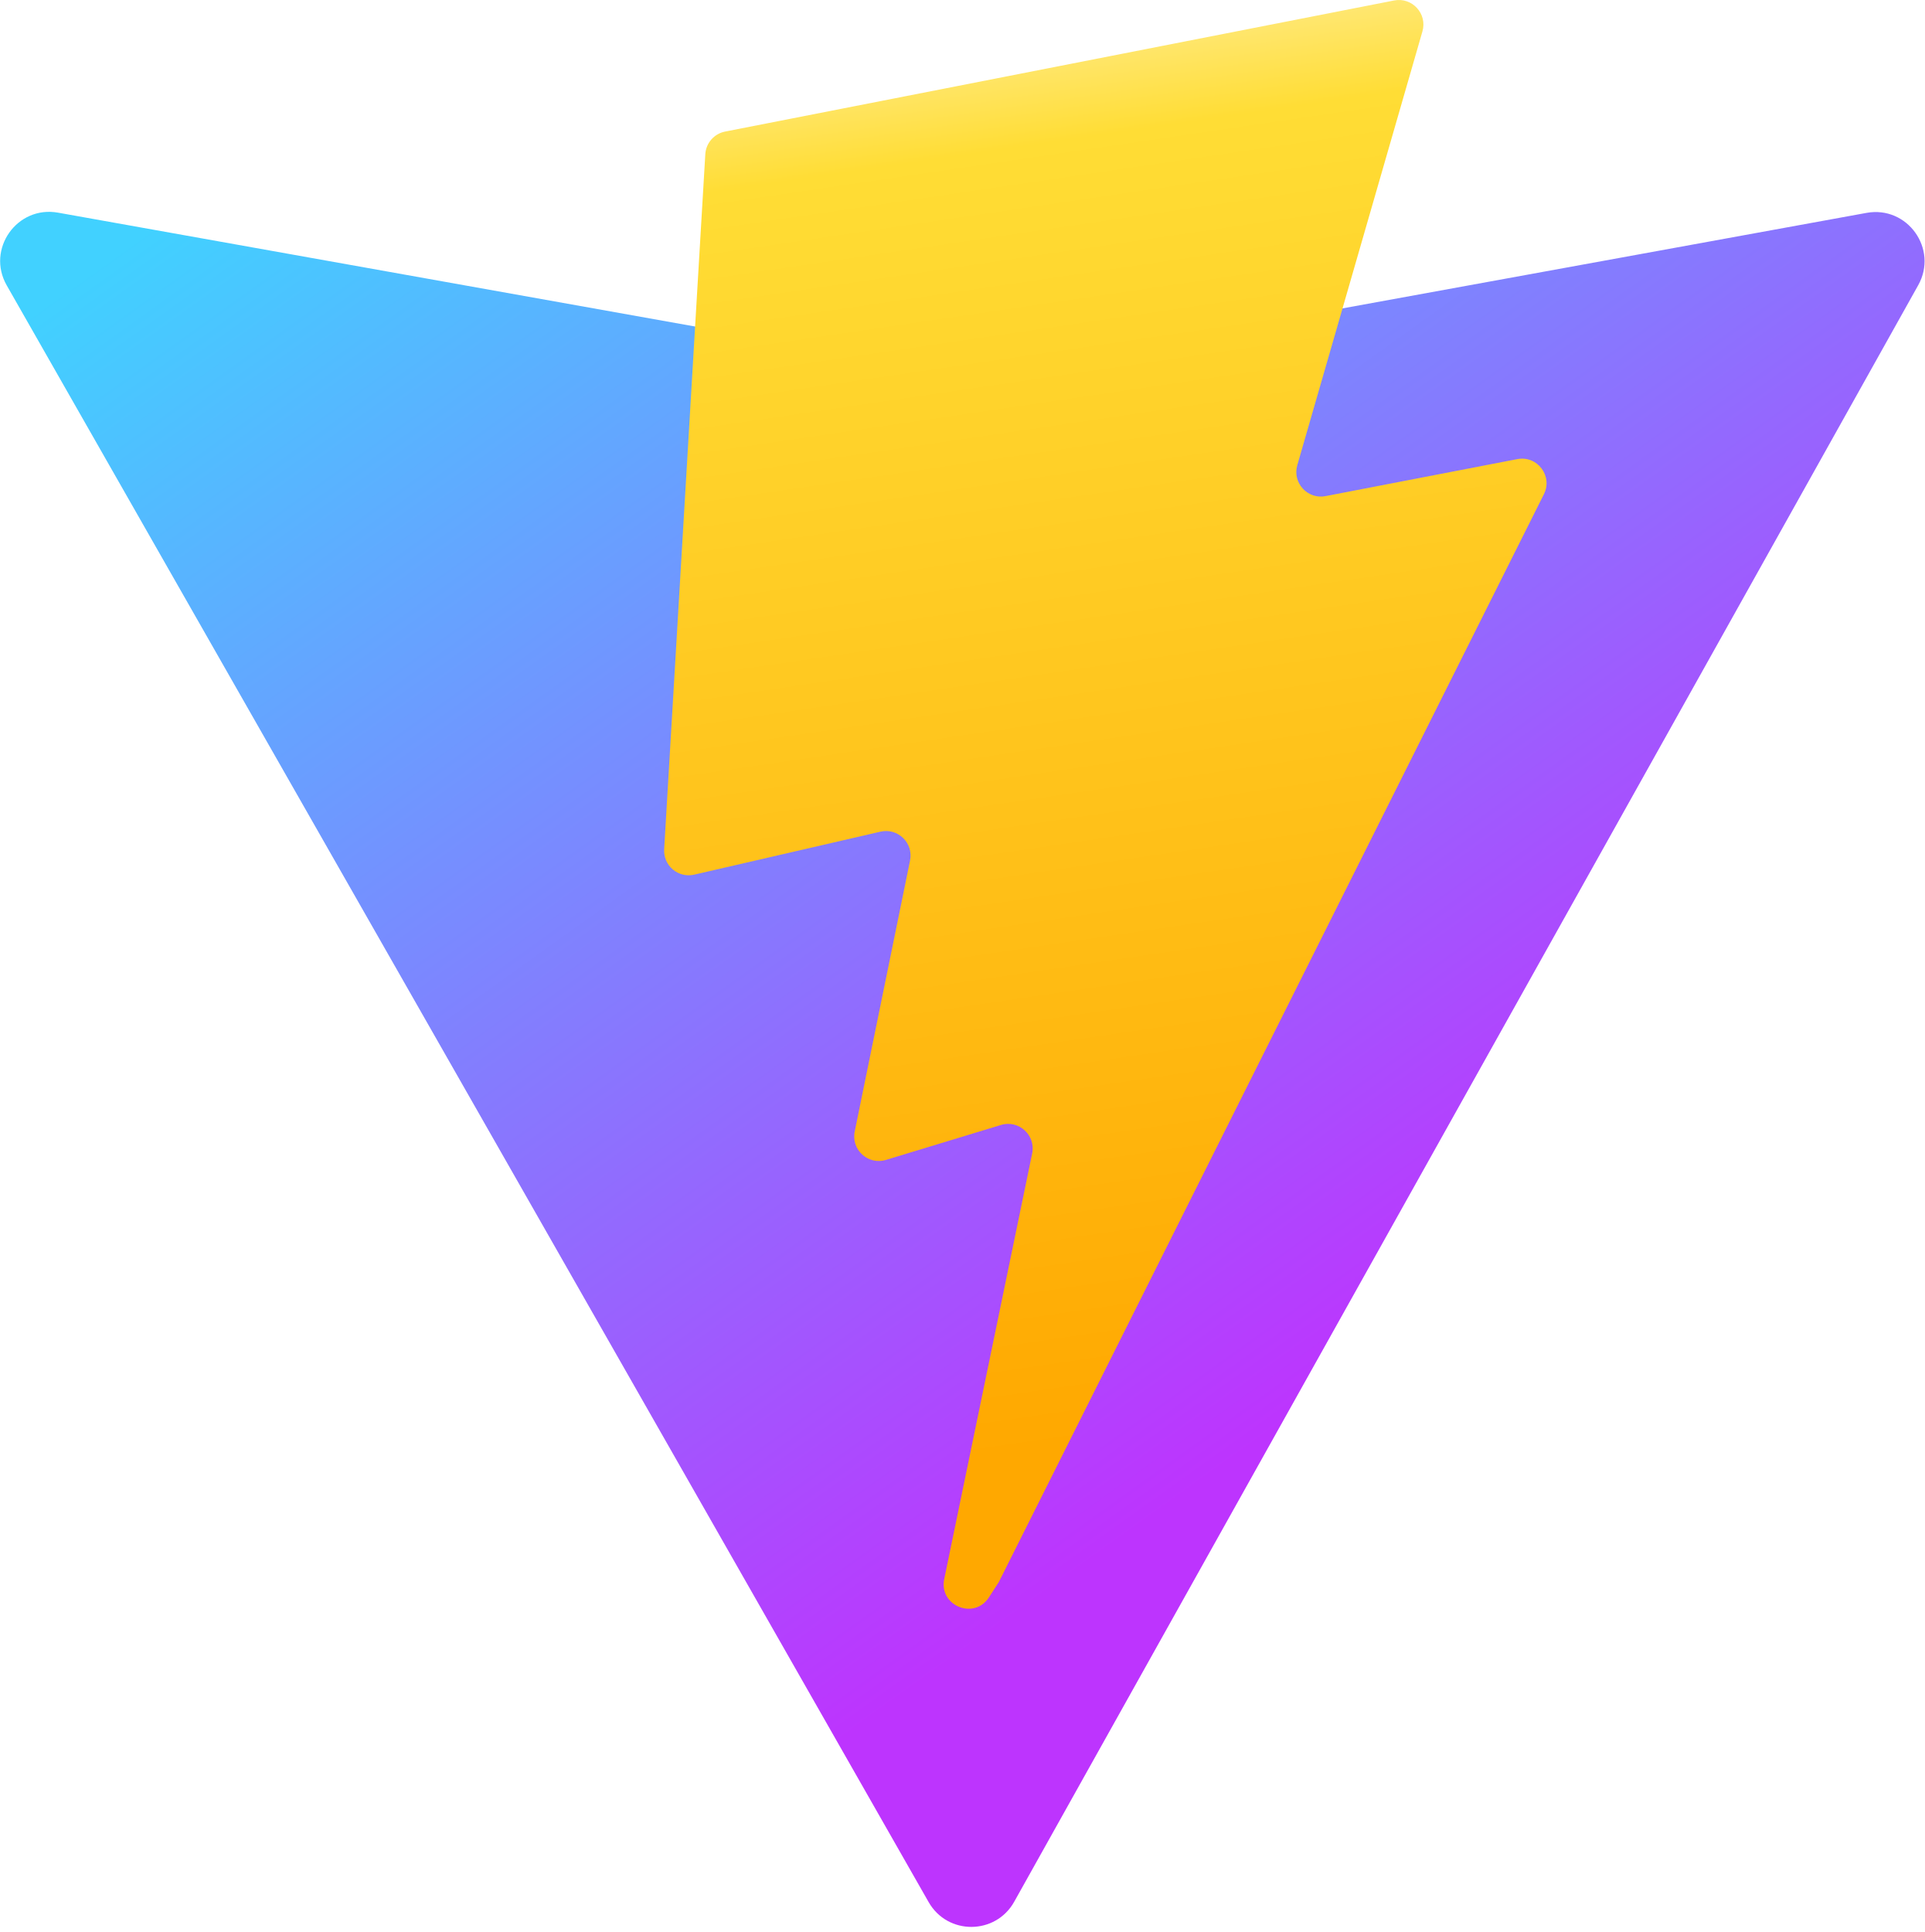
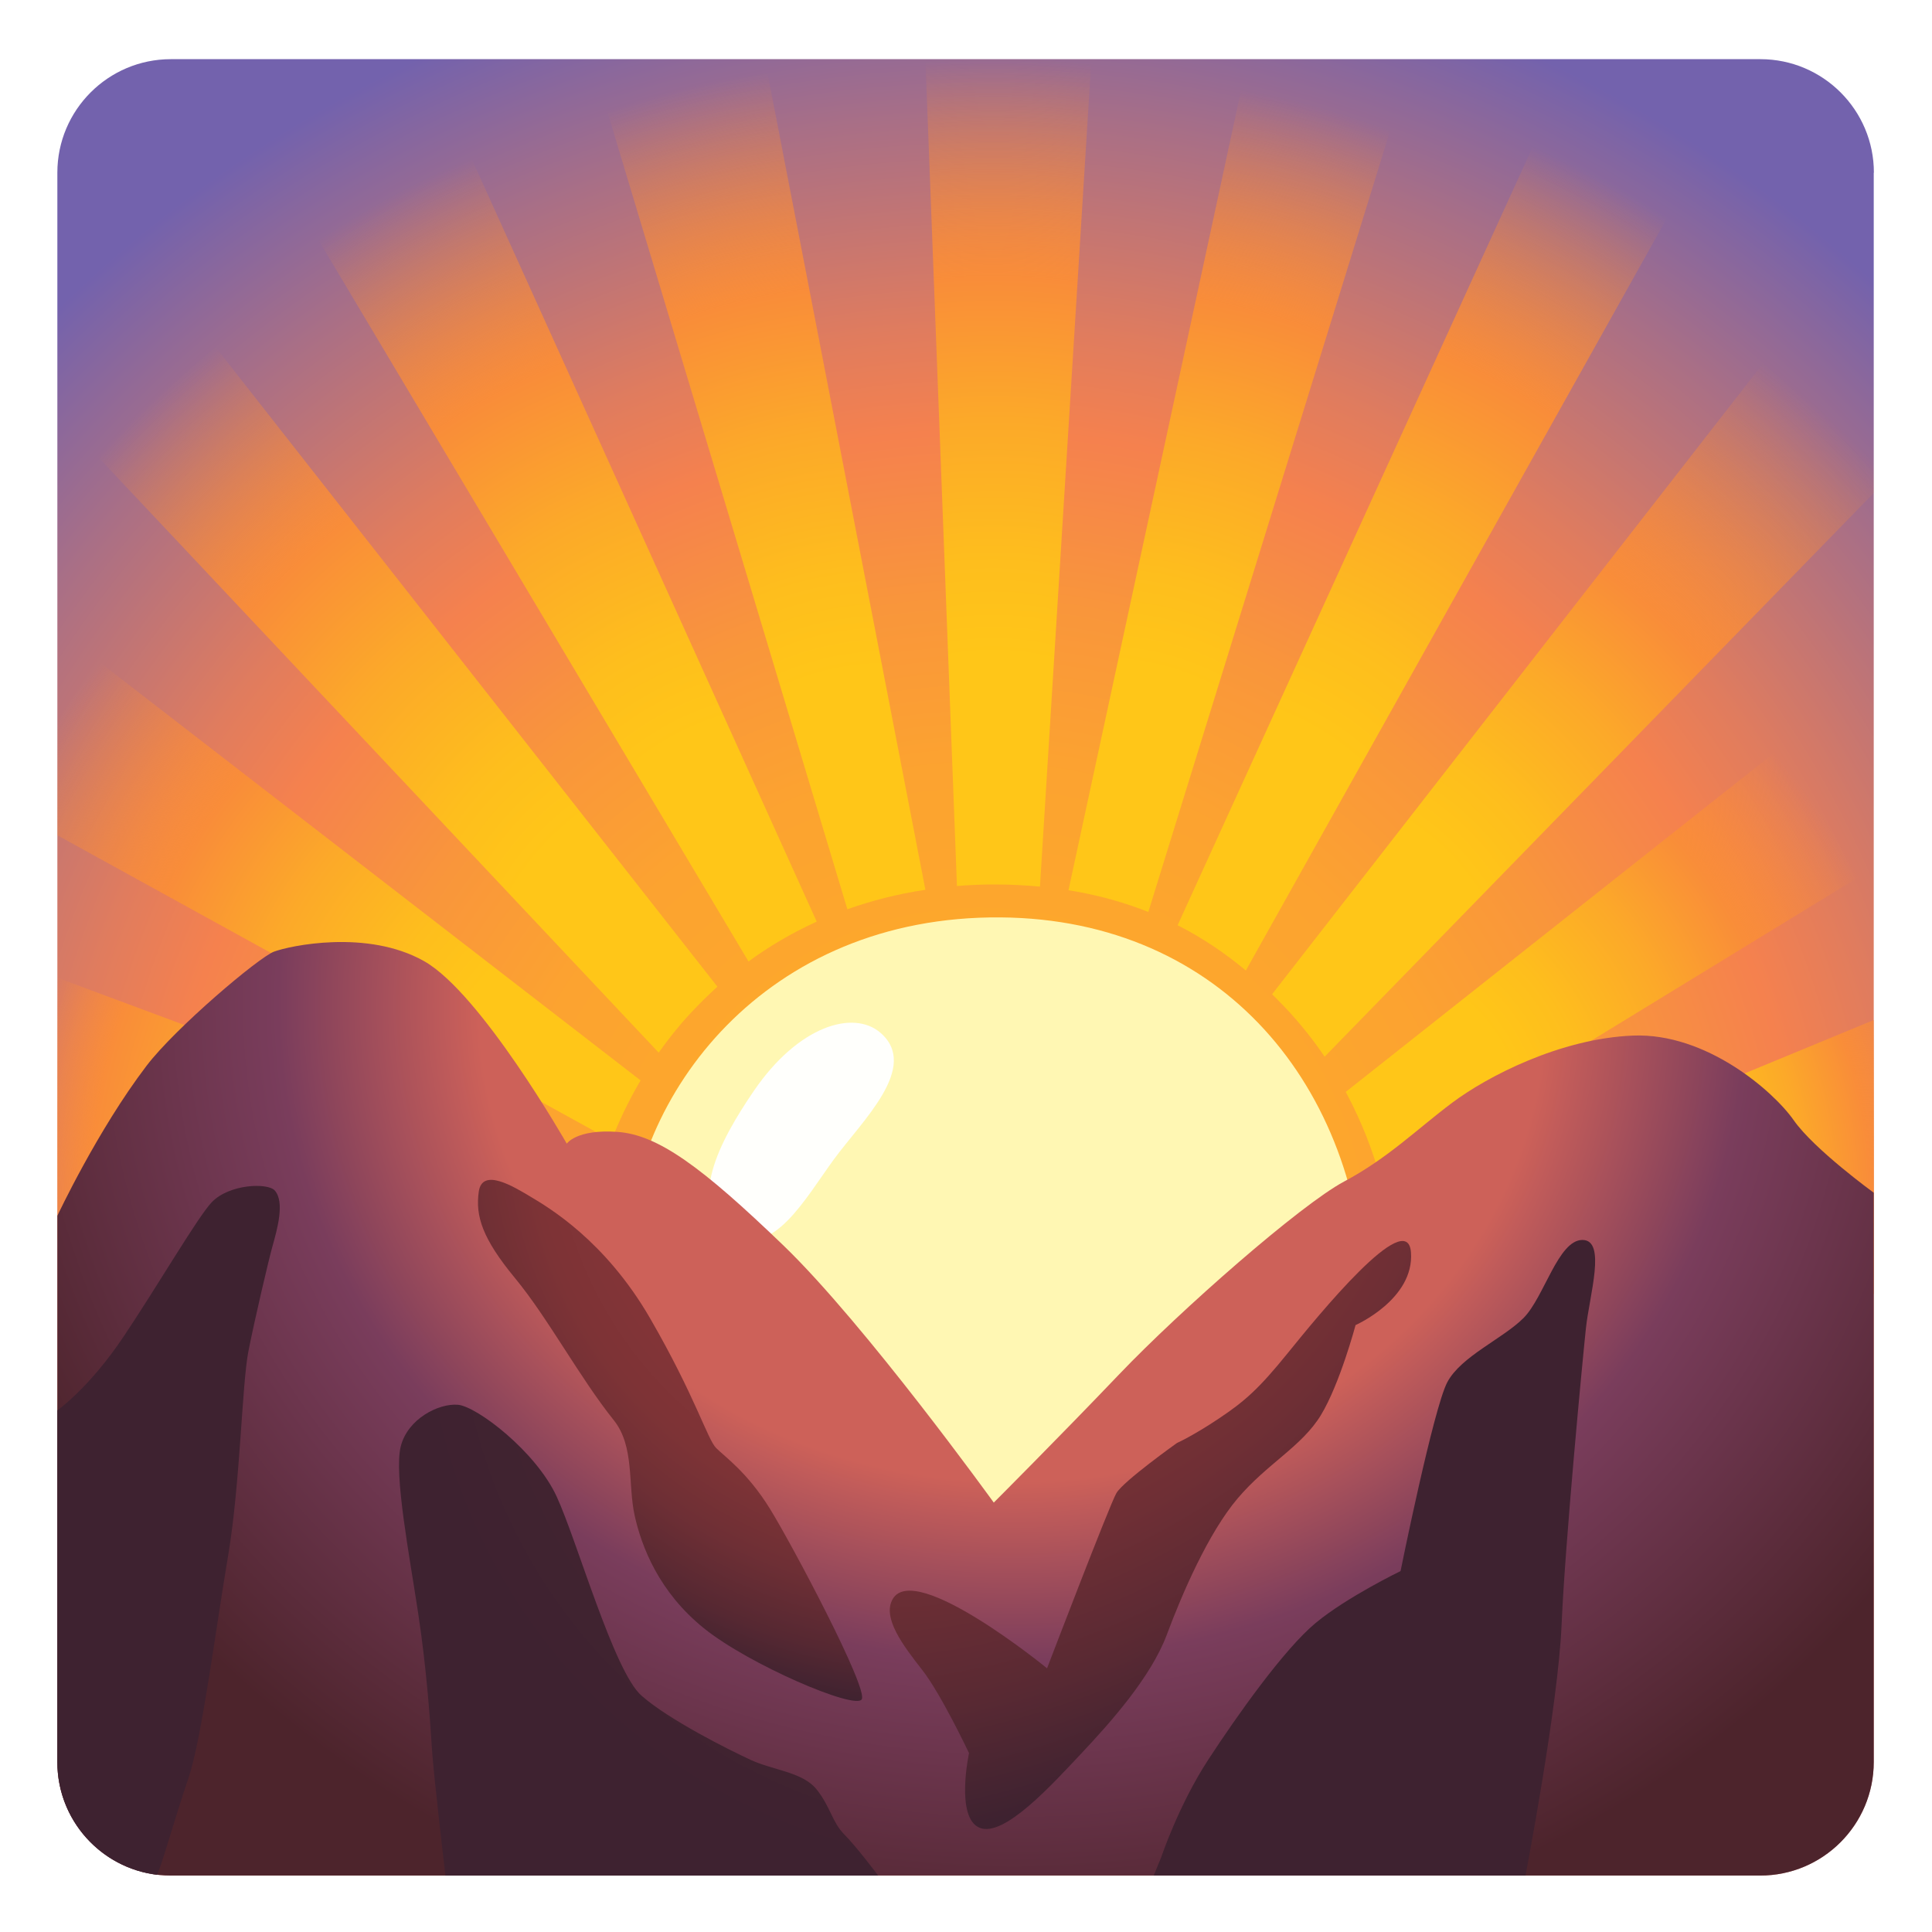
- <svg xmlns="http://www.w3.org/2000/svg" aria-hidden="true" role="img" class="iconify iconify--logos" width="31.88" height="32" preserveAspectRatio="xMidYMid meet" viewBox="0 0 256 257">
-   <defs>
-     <linearGradient id="IconifyId1813088fe1fbc01fb466" x1="-.828%" x2="57.636%" y1="7.652%" y2="78.411%">
-       <stop offset="0%" stop-color="#41D1FF" />
-       <stop offset="100%" stop-color="#BD34FE" />
-     </linearGradient>
-     <linearGradient id="IconifyId1813088fe1fbc01fb467" x1="43.376%" x2="50.316%" y1="2.242%" y2="89.03%">
-       <stop offset="0%" stop-color="#FFEA83" />
-       <stop offset="8.333%" stop-color="#FFDD35" />
-       <stop offset="100%" stop-color="#FFA800" />
-     </linearGradient>
-   </defs>
-   <path fill="url(#IconifyId1813088fe1fbc01fb466)" d="M255.153 37.938L134.897 252.976c-2.483 4.44-8.862 4.466-11.382.048L.875 37.958c-2.746-4.814 1.371-10.646 6.827-9.67l120.385 21.517a6.537 6.537 0 0 0 2.322-.004l117.867-21.483c5.438-.991 9.574 4.796 6.877 9.62Z" />
-   <path fill="url(#IconifyId1813088fe1fbc01fb467)" d="M185.432.063L96.44 17.501a3.268 3.268 0 0 0-2.634 3.014l-5.474 92.456a3.268 3.268 0 0 0 3.997 3.378l24.777-5.718c2.318-.535 4.413 1.507 3.936 3.838l-7.361 36.047c-.495 2.426 1.782 4.5 4.151 3.78l15.304-4.649c2.372-.72 4.652 1.36 4.15 3.788l-11.698 56.621c-.732 3.542 3.979 5.473 5.943 2.437l1.313-2.028l72.516-144.72c1.215-2.423-.88-5.186-3.54-4.672l-25.505 4.922c-2.396.462-4.435-1.77-3.759-4.114l16.646-57.705c.677-2.35-1.37-4.583-3.769-4.113Z" />
+ <svg xmlns="http://www.w3.org/2000/svg" version="1.1" id="Layer_2" x="0px" y="0px" viewBox="0 0 128 128" style="enable-background:new 0 0 128 128;" xml:space="preserve">
+   <radialGradient id="SVGID_1_" cx="64.926" cy="83.292" r="90.99" gradientUnits="userSpaceOnUse">
+     <stop offset="0.24" style="stop-color:#FDA72C" />
+     <stop offset="0.356" style="stop-color:#FCA330" />
+     <stop offset="0.477" style="stop-color:#F9963B" />
+     <stop offset="0.601" style="stop-color:#F5814E" />
+     <stop offset="0.601" style="stop-color:#F5814E" />
+     <stop offset="0.676" style="stop-color:#E07C5E" />
+     <stop offset="0.829" style="stop-color:#A96F86" />
+     <stop offset="0.964" style="stop-color:#7362AD" />
+   </radialGradient>
+   <path style="fill:url(#SVGID_1_);" d="M124.15,11.44c0-4.15-3.37-7.52-7.52-7.52H11.32c-4.15,0-7.52,3.37-7.52,7.52v105.3  c0,4.15,3.37,7.52,7.52,7.52h105.3c4.15,0,7.52-3.37,7.52-7.52V11.44z" />
+   <path style="fill:#FFF7B3;" d="M66.3,60.78c14.71,0.12,23.79,11.28,24.16,25.14c0.37,13.86-10.18,24.4-25.38,24.4  c-13,0-23.92-11.02-23.54-27.22C41.77,72.55,50.69,60.65,66.3,60.78z" />
+   <path style="fill:#FFFFFC;" d="M49.94,72.28c-2.26,3.31-4.55,7.58-1.44,9.49c2.68,1.65,4.88-2.41,6.74-4.95  c1.86-2.55,5.71-6.12,3.1-8.39C56.56,66.88,52.9,67.94,49.94,72.28z" />
+   <radialGradient id="SVGID_2_" cx="42.163" cy="79.187" r="51.929" gradientUnits="userSpaceOnUse">
+     <stop offset="0.273" style="stop-color:#FFC618" />
+     <stop offset="0.377" style="stop-color:#FEBE1D" />
+     <stop offset="0.537" style="stop-color:#FCA929" />
+     <stop offset="0.695" style="stop-color:#F98D39" />
+     <stop offset="0.791" style="stop-color:#F98D39;stop-opacity:0" />
+   </radialGradient>
+   <path style="fill:url(#SVGID_2_);" d="M3.8,64.78c-0.02,9.74,0,17.25,0,17.25l35.89-3.83c0,0,0-0.02,0.01-0.07L3.8,64.78z" />
+   <radialGradient id="SVGID_3_" cx="42.434" cy="73.75" r="49.587" gradientUnits="userSpaceOnUse">
+     <stop offset="0.273" style="stop-color:#FFC618" />
+     <stop offset="0.377" style="stop-color:#FEBE1D" />
+     <stop offset="0.537" style="stop-color:#FCA929" />
+     <stop offset="0.695" style="stop-color:#F98D39" />
+     <stop offset="0.94" style="stop-color:#F98D39;stop-opacity:0" />
+   </radialGradient>
+   <path style="fill:url(#SVGID_3_);" d="M3.8,41.71c0,4.36,0.01,9.05,0,13.63l36.71,20.22c0.43-1.11,1.05-2.49,1.93-3.98L3.8,41.71z" />
+   <radialGradient id="SVGID_4_" cx="48.143" cy="67.226" r="59.275" gradientUnits="userSpaceOnUse">
+     <stop offset="0.273" style="stop-color:#FFC618" />
+     <stop offset="0.377" style="stop-color:#FEBE1D" />
+     <stop offset="0.537" style="stop-color:#FCA929" />
+     <stop offset="0.695" style="stop-color:#F98D39" />
+     <stop offset="0.94" style="stop-color:#F98D39;stop-opacity:0" />
+   </radialGradient>
+   <path style="fill:url(#SVGID_4_);" d="M4.53,10.57c-0.94,1.99-0.73,7.25-0.74,11.98c0,0.95-0.01,2.79,0,4.85l39.85,42.34  c0.61-0.86,1.29-1.73,2.09-2.59c0.55-0.59,1.15-1.19,1.8-1.78L4.53,10.57z" />
+   <radialGradient id="SVGID_5_" cx="52.764" cy="63.692" r="61.031" gradientUnits="userSpaceOnUse">
+     <stop offset="0.273" style="stop-color:#FFC618" />
+     <stop offset="0.377" style="stop-color:#FEBE1D" />
+     <stop offset="0.537" style="stop-color:#FCA929" />
+     <stop offset="0.695" style="stop-color:#F98D39" />
+     <stop offset="0.94" style="stop-color:#F98D39;stop-opacity:0" />
+   </radialGradient>
+   <path style="fill:url(#SVGID_5_);" d="M28.26,3.92c-4.82-0.01-10.04,0.01-14.3,0L49.59,63.7c1.32-0.97,2.83-1.87,4.52-2.64  L28.26,3.92z" />
+   <radialGradient id="SVGID_6_" cx="58.745" cy="60.702" r="60.068" gradientUnits="userSpaceOnUse">
+     <stop offset="0.273" style="stop-color:#FFC618" />
+     <stop offset="0.377" style="stop-color:#FEBE1D" />
+     <stop offset="0.537" style="stop-color:#FCA929" />
+     <stop offset="0.695" style="stop-color:#F98D39" />
+     <stop offset="0.94" style="stop-color:#F98D39;stop-opacity:0" />
+   </radialGradient>
+   <path style="fill:url(#SVGID_6_);" d="M50.67,3.91c-4.35,0.01-8.29-0.01-11.48,0l16.95,56.33c1.58-0.56,3.3-1.01,5.17-1.29  L50.67,3.91z" />
+   <radialGradient id="SVGID_7_" cx="65.813" cy="59.614" r="59.278" gradientUnits="userSpaceOnUse">
+     <stop offset="0.273" style="stop-color:#FFC618" />
+     <stop offset="0.377" style="stop-color:#FEBE1D" />
+     <stop offset="0.537" style="stop-color:#FCA929" />
+     <stop offset="0.695" style="stop-color:#F98D39" />
+     <stop offset="0.94" style="stop-color:#F98D39;stop-opacity:0" />
+   </radialGradient>
+   <path style="fill:url(#SVGID_7_);" d="M72.31,3.91c-3.67,0-7.39,0-11,0L63.4,58.7c0.86-0.07,1.75-0.11,2.68-0.1  c0.99,0,1.92,0.06,2.82,0.14L72.31,3.91z" />
+   <radialGradient id="SVGID_8_" cx="72.992" cy="59.794" r="58.103" gradientUnits="userSpaceOnUse">
+     <stop offset="0.273" style="stop-color:#FFC618" />
+     <stop offset="0.377" style="stop-color:#FEBE1D" />
+     <stop offset="0.537" style="stop-color:#FCA929" />
+     <stop offset="0.695" style="stop-color:#F98D39" />
+     <stop offset="0.94" style="stop-color:#F98D39;stop-opacity:0" />
+   </radialGradient>
+   <path style="fill:url(#SVGID_8_);" d="M93.57,3.91c-3.3,0-6.99,0.01-10.9,0.01L70.79,58.98c1.95,0.31,3.7,0.81,5.29,1.44L93.57,3.91  z" />
+   <radialGradient id="SVGID_9_" cx="78.59" cy="63.148" r="61.898" gradientUnits="userSpaceOnUse">
+     <stop offset="0.273" style="stop-color:#FFC618" />
+     <stop offset="0.377" style="stop-color:#FEBE1D" />
+     <stop offset="0.537" style="stop-color:#FCA929" />
+     <stop offset="0.695" style="stop-color:#F98D39" />
+     <stop offset="0.94" style="stop-color:#F98D39;stop-opacity:0" />
+   </radialGradient>
+   <path style="fill:url(#SVGID_9_);" d="M116.34,3.91c-3.18-0.04-10.92-0.01-12.14,0L78.02,61.3c1.72,0.87,3.2,1.9,4.52,3L116.34,3.91  z" />
+   <radialGradient id="SVGID_10_" cx="84.57" cy="67.77" r="57.742" gradientUnits="userSpaceOnUse">
+     <stop offset="0.273" style="stop-color:#FFC618" />
+     <stop offset="0.363" style="stop-color:#FEBE1D" />
+     <stop offset="0.502" style="stop-color:#FCA929" />
+     <stop offset="0.639" style="stop-color:#F98D39" />
+     <stop offset="0.94" style="stop-color:#F98D39;stop-opacity:0" />
+   </radialGradient>
+   <path style="fill:url(#SVGID_10_);" d="M124.16,32.64c-0.02-9.06,0-16.87,0-18.01L84.28,65.87c0.33,0.33,0.66,0.66,0.97,0.99  c0.97,1.04,1.8,2.1,2.51,3.15L124.16,32.64z" />
+   <g>
+     <radialGradient id="SVGID_11_" cx="90.007" cy="74.566" r="39.313" gradientUnits="userSpaceOnUse">
+       <stop offset="0.273" style="stop-color:#FFC618" />
+       <stop offset="0.384" style="stop-color:#FEBE1D" />
+       <stop offset="0.553" style="stop-color:#FCA929" />
+       <stop offset="0.721" style="stop-color:#F98D39" />
+       <stop offset="0.94" style="stop-color:#F98D39;stop-opacity:0" />
+     </radialGradient>
+     <path style="fill:url(#SVGID_11_);" d="M124.14,57.5c0.04-4.19,0.01-8.72,0-12.84L89.16,72.34c1.14,2.13,1.8,4.02,2.15,5.24   L124.14,57.5z" />
+     <radialGradient id="SVGID_12_" cx="93.269" cy="79.187" r="39.252" gradientUnits="userSpaceOnUse">
+       <stop offset="0.483" style="stop-color:#FFC618" />
+       <stop offset="0.556" style="stop-color:#FEBE1D" />
+       <stop offset="0.668" style="stop-color:#FCA929" />
+       <stop offset="0.779" style="stop-color:#F98D39" />
+       <stop offset="0.94" style="stop-color:#F98D39;stop-opacity:0" />
+     </radialGradient>
+     <path style="fill:url(#SVGID_12_);" d="M94.89,79.67l29.25,6.06c0,0,0.02-7.7,0-18.15L94.89,79.67z" />
+   </g>
+   <radialGradient id="SVGID_13_" cx="67.049" cy="66.672" r="64.015" gradientTransform="matrix(-0.0102 0.9999 -1.1205 -0.0114 142.4337 0.3855)" gradientUnits="userSpaceOnUse">
+     <stop offset="0.492" style="stop-color:#CD6159" />
+     <stop offset="0.532" style="stop-color:#BB595A" />
+     <stop offset="0.678" style="stop-color:#7A3D5C" />
+     <stop offset="1" style="stop-color:#4D242C" />
+   </radialGradient>
+   <path style="fill:url(#SVGID_13_);" d="M3.8,80.55v36.19c0,4.15,3.37,7.52,7.52,7.52h105.3c4.15,0,7.52-3.37,7.52-7.52V79.02  c0,0-3.95-2.87-5.3-4.8c-1.35-1.93-5.8-5.8-10.64-5.61c-4.83,0.19-9.67,2.71-11.99,4.45c-2.32,1.74-4.25,3.67-7.16,5.22  c-2.9,1.55-10.83,8.51-14.89,12.76c-4.06,4.25-8.32,8.51-8.32,8.51s-8.51-11.8-13.92-17.02c-5.42-5.22-8.32-7.35-11.02-7.54  c-2.71-0.19-3.35,0.78-3.35,0.78s-5.67-9.95-9.45-12.09c-3.78-2.14-8.94-1.01-9.95-0.63c-1.01,0.38-6.51,5.03-8.44,7.56  C6.45,74.89,3.8,80.55,3.8,80.55z" />
+   <path style="fill:#3E2230;" d="M92.79,104.09c0,0-3.56,1.72-5.63,3.44s-5.17,6.08-7.12,9.07c-1.95,2.99-3.1,6.43-3.1,6.43l-0.5,1.22  h24.63c0,0,2.16-11.21,2.39-16.61s1.38-17.45,1.61-19.63c0.23-2.18,1.38-5.86-0.23-5.86s-2.53,3.79-3.9,5.17  c-1.38,1.38-4.13,2.53-5.05,4.25C94.97,93.3,92.79,104.09,92.79,104.09z" />
+   <radialGradient id="SVGID_14_" cx="66.091" cy="85.51" r="39.018" gradientUnits="userSpaceOnUse">
+     <stop offset="0.424" style="stop-color:#823437" />
+     <stop offset="0.484" style="stop-color:#713035" />
+     <stop offset="0.589" style="stop-color:#5B2A33" />
+     <stop offset="0.703" style="stop-color:#4B2531" />
+     <stop offset="0.831" style="stop-color:#412330" />
+     <stop offset="1" style="stop-color:#3E2230" />
+   </radialGradient>
+   <path style="fill:url(#SVGID_14_);" d="M29.51,124.26c0,0-0.78-6.62-0.89-8.34c-0.11-1.72-0.34-5.28-0.92-9.07  c-0.57-3.79-1.61-9.18-1.15-11.02c0.46-1.84,2.53-2.87,3.79-2.76c1.26,0.11,5.17,3.1,6.54,6.08c1.38,2.99,3.79,11.6,5.63,13.2  c1.84,1.61,5.74,3.56,7.23,4.25c1.49,0.69,3.44,0.8,4.36,1.95c0.92,1.15,1.03,2.18,1.84,2.99s2.24,2.72,2.24,2.72L29.51,124.26z" />
+   <radialGradient id="SVGID_15_" cx="62.651" cy="73.869" r="41.866" fx="62.599" fy="73.861" gradientUnits="userSpaceOnUse">
+     <stop offset="0.58" style="stop-color:#823437" />
+     <stop offset="0.66" style="stop-color:#7D3336" />
+     <stop offset="0.757" style="stop-color:#6E2F35" />
+     <stop offset="0.863" style="stop-color:#562832" />
+     <stop offset="0.943" style="stop-color:#3E2230" />
+   </radialGradient>
+   <path style="fill:url(#SVGID_15_);" d="M40.67,94.1c-2.28-2.85-4.36-6.77-6.54-9.41c-2.18-2.64-2.64-4.13-2.41-5.74  c0.23-1.61,2.3-0.34,3.44,0.34c1.15,0.69,4.92,2.88,7.91,8.05s3.8,8.02,4.38,8.6s2.07,1.61,3.56,4.02  c1.49,2.41,6.54,11.94,6.08,12.63c-0.46,0.69-7.46-2.3-10.45-4.71c-2.99-2.41-4.13-5.4-4.59-7.46  C41.59,98.35,42.05,95.83,40.67,94.1z" />
+   <radialGradient id="SVGID_16_" cx="68.766" cy="82.04" r="41.484" gradientTransform="matrix(0.5397 0.8418 -1.275 0.8175 136.2548 -42.9167)" gradientUnits="userSpaceOnUse">
+     <stop offset="0.098" style="stop-color:#823437" />
+     <stop offset="0.263" style="stop-color:#7D3337" />
+     <stop offset="0.453" style="stop-color:#6F2F35" />
+     <stop offset="0.655" style="stop-color:#582933" />
+     <stop offset="0.831" style="stop-color:#3E2230" />
+   </radialGradient>
+   <path style="fill:url(#SVGID_16_);" d="M59.15,105.93c-0.73,1.24,0.69,3.1,1.95,4.71c1.26,1.61,3.1,5.51,3.1,5.51  s-0.92,4.25,0.69,4.94c1.61,0.69,4.82-2.87,6.77-4.94s4.59-5.05,5.63-7.81c1.03-2.76,2.76-6.77,4.71-9.07s4.25-3.44,5.51-5.51  c1.26-2.07,2.3-5.97,2.3-5.97s3.9-1.72,3.67-4.82c-0.23-3.1-6.2,4.25-8.15,6.66c-1.95,2.41-2.87,3.21-4.59,4.36  c-1.72,1.15-2.76,1.61-2.76,1.61s-3.56,2.53-4.02,3.33c-0.46,0.8-4.59,11.6-4.59,11.6S60.65,103.4,59.15,105.93z" />
+   <path style="fill:#3E2230;" d="M10.4,124.21c-3.72-0.45-6.6-3.62-6.6-7.47v-23.3c0,0,2.08-1.45,4.37-4.86s4.92-7.94,5.86-8.93  c1.17-1.22,3.73-1.3,4.18-0.77c0.67,0.77,0.15,2.58-0.15,3.66c-0.24,0.84-1.17,4.8-1.6,6.97c-0.43,2.17-0.54,8.75-1.34,13.52  c-0.81,4.77-1.76,12.22-2.63,14.76C11.62,120.33,10.65,123.81,10.4,124.21z" />
</svg>
